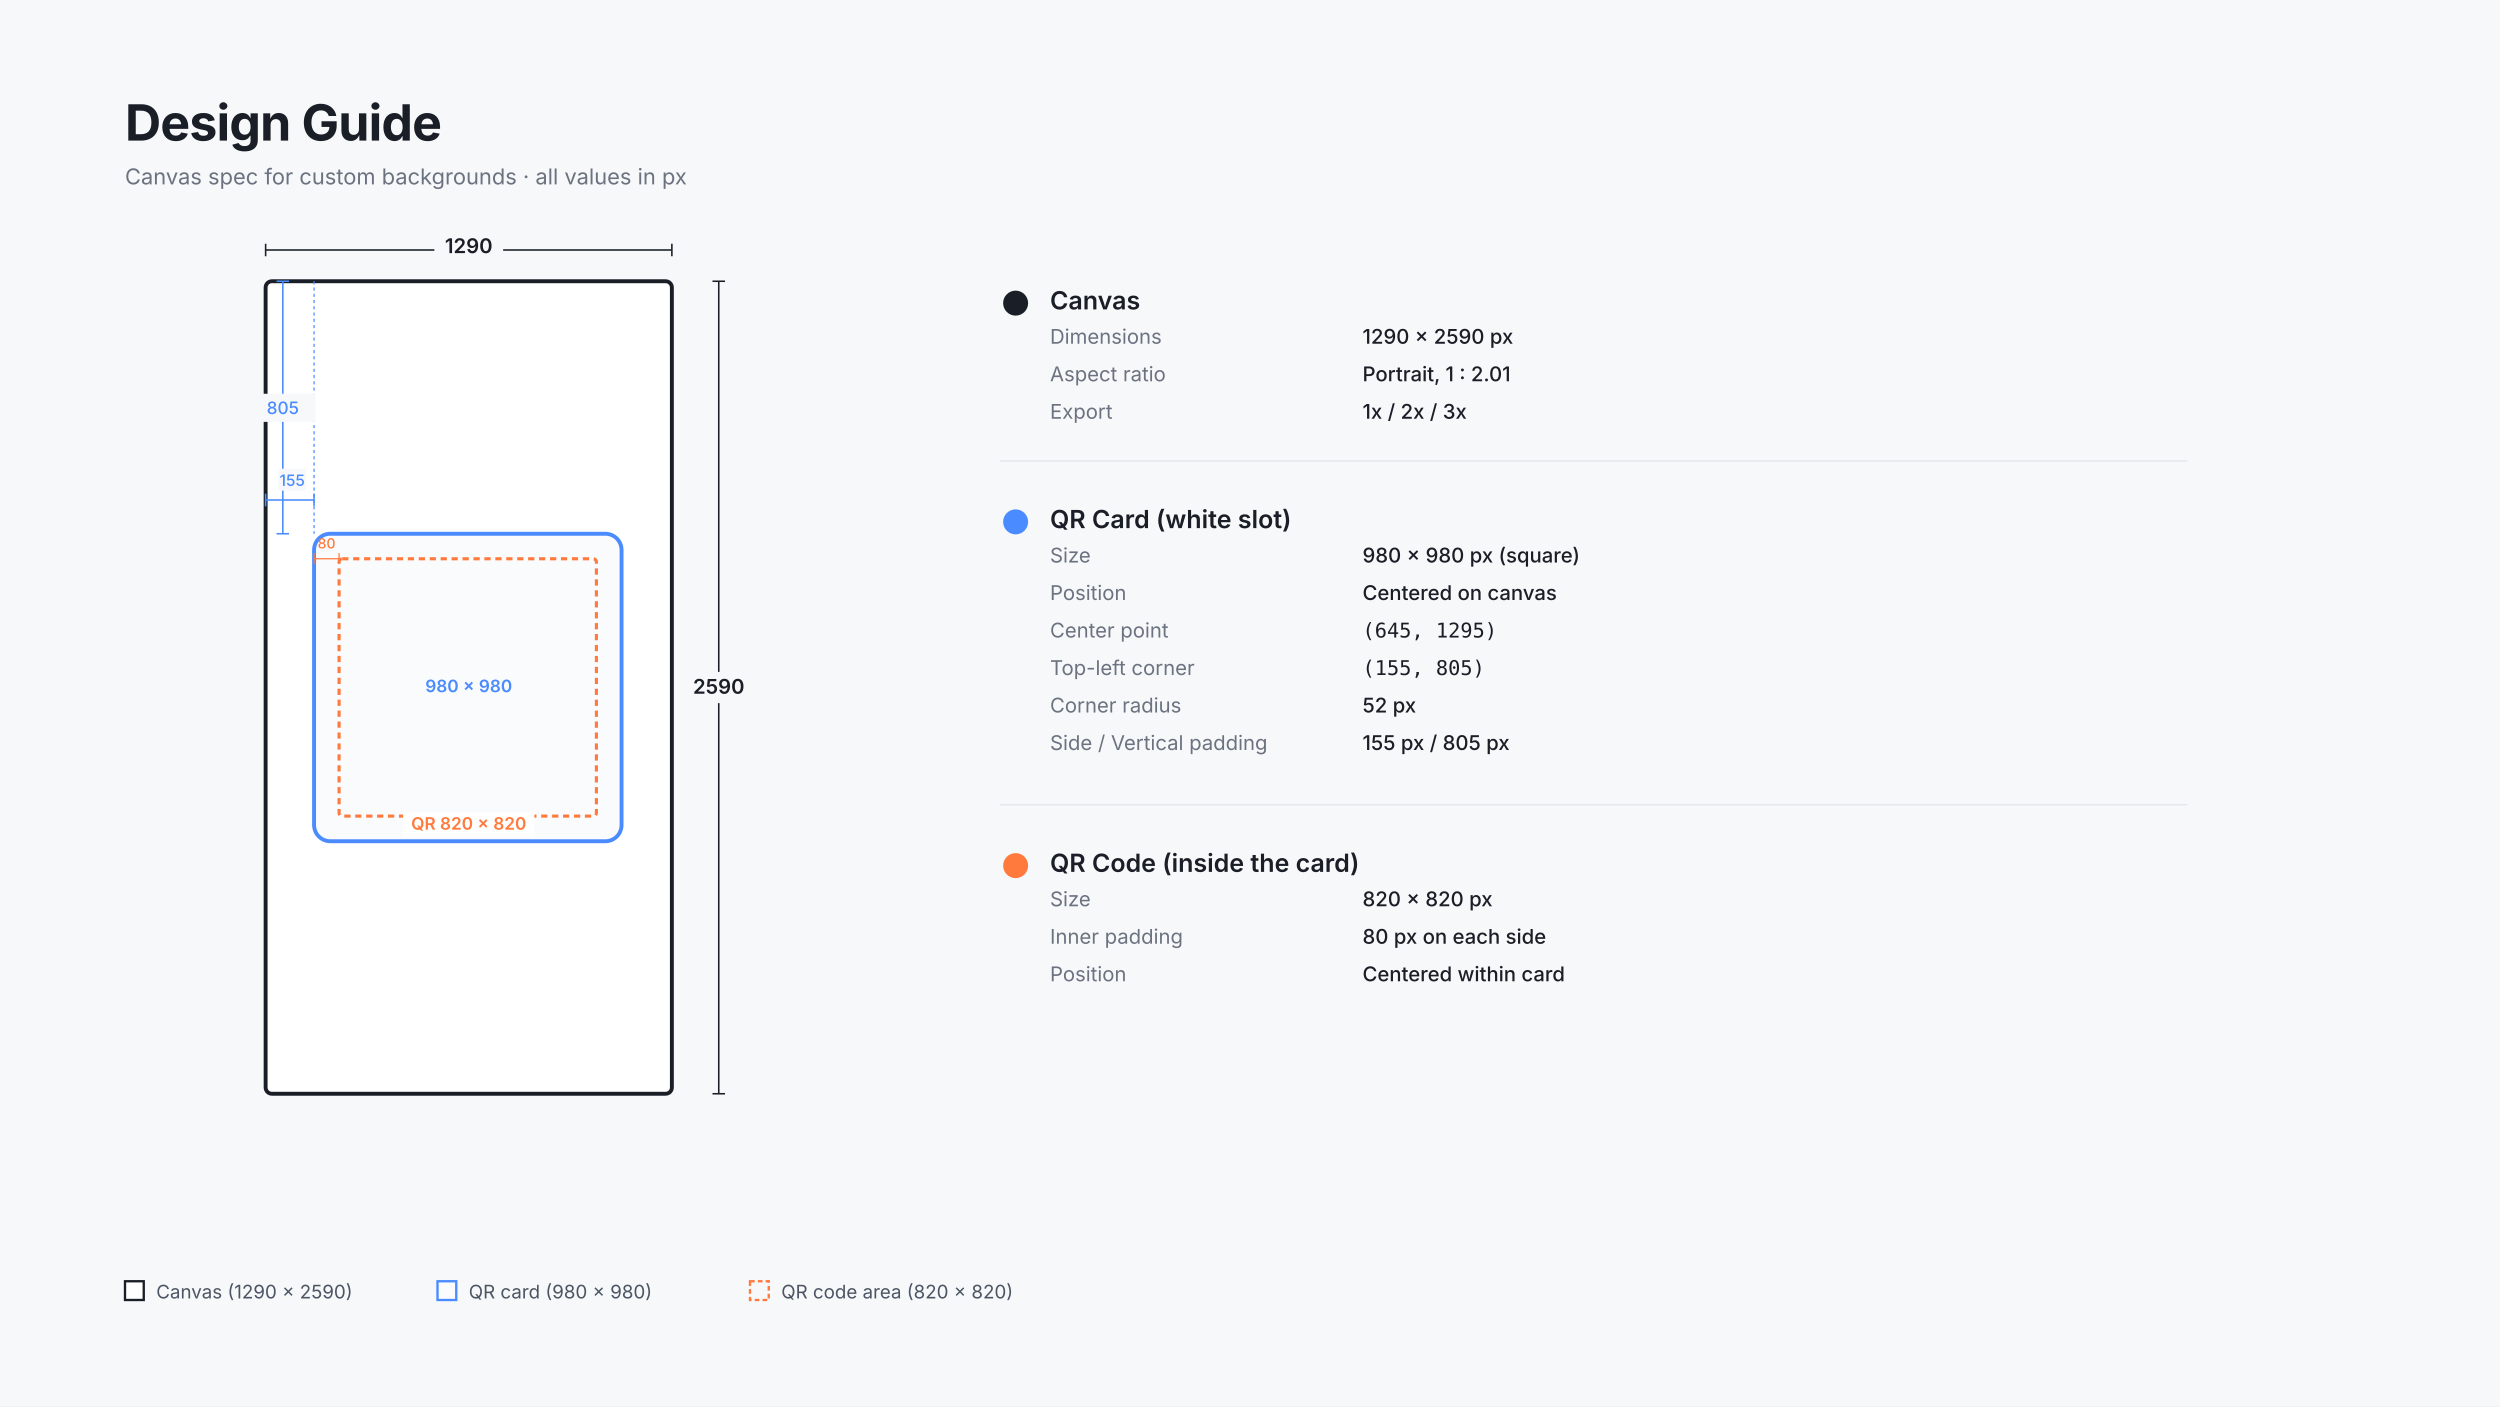
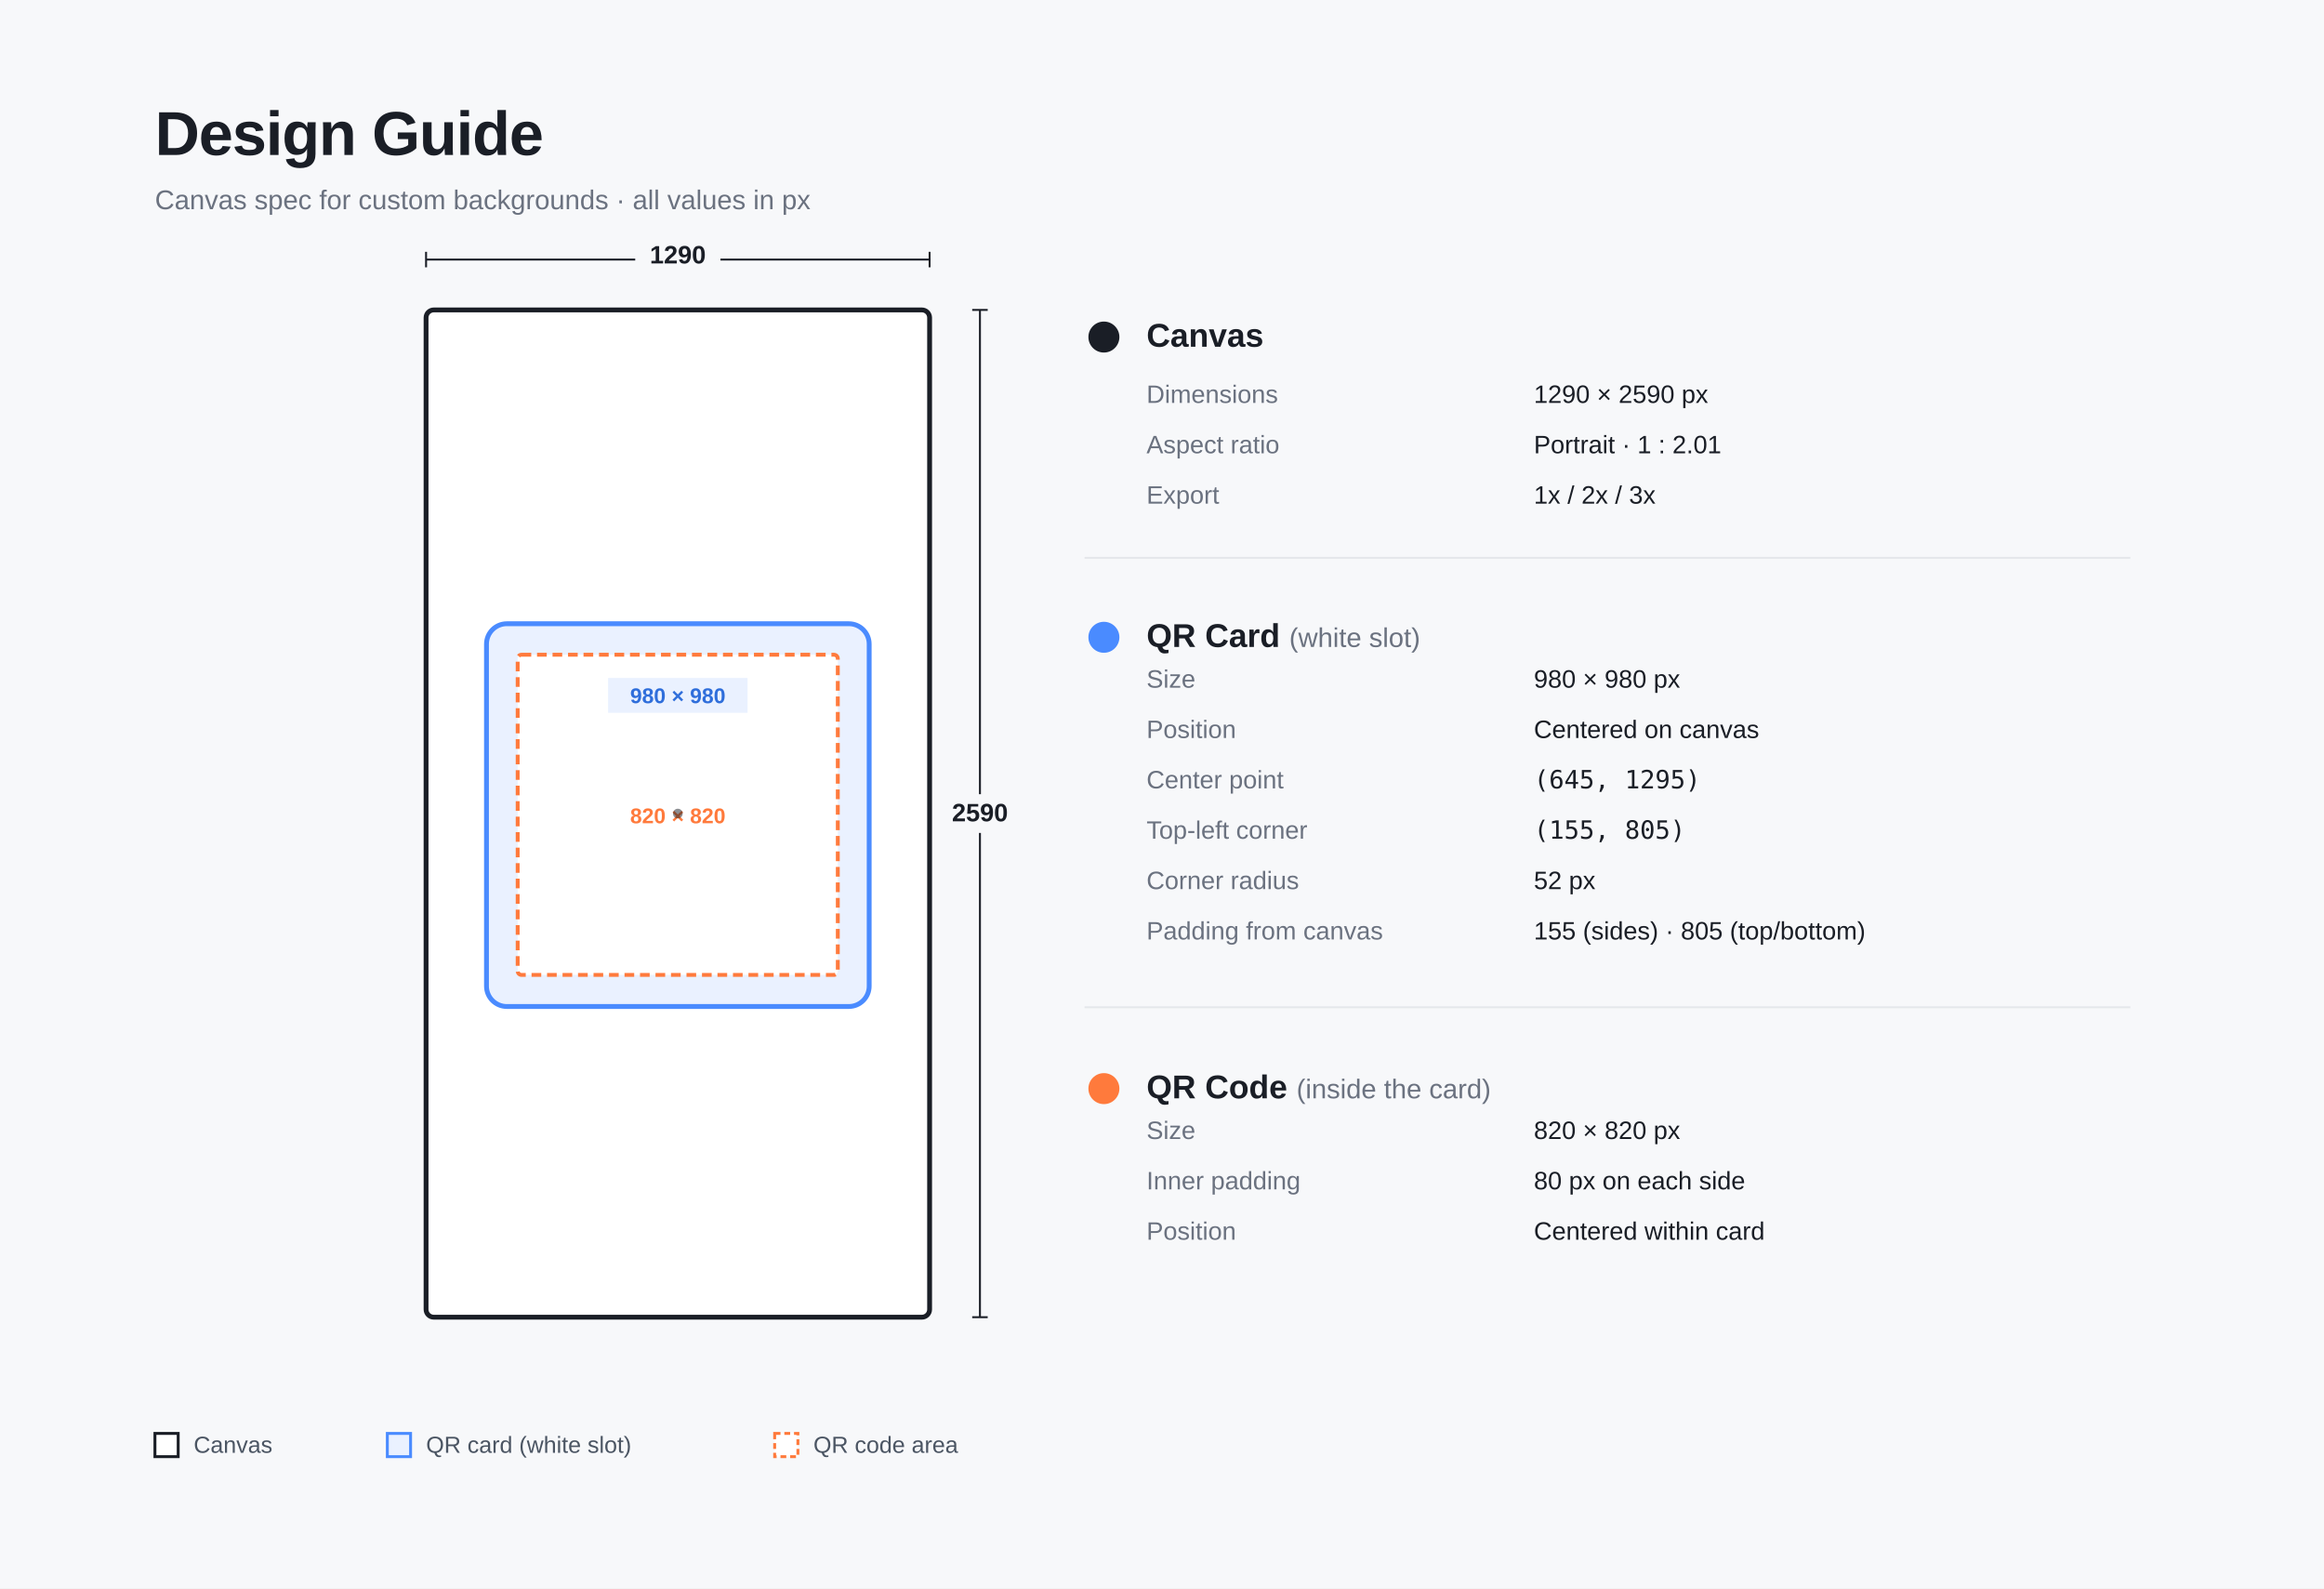
- <svg xmlns="http://www.w3.org/2000/svg" width="1600" height="900" viewBox="0 0 1600 900" font-family="-apple-system, 'SF Mono', Menlo, monospace">
-   <rect width="1600" height="900" fill="#F7F8FA" />
-   <text x="80" y="90" font-family="-apple-system, 'Helvetica Neue', sans-serif" font-size="32" font-weight="700" fill="#1A1E26" letter-spacing="-0.5">Design Guide</text>
-   <text x="80" y="118" font-family="-apple-system, 'Helvetica Neue', sans-serif" font-size="14" fill="#6B7280">Canvas spec for custom backgrounds · all values in px</text>
-   <g transform="translate(170 180)">
+ <svg xmlns="http://www.w3.org/2000/svg" width="1200" height="820" viewBox="0 0 1200 820" font-family="-apple-system, 'Helvetica Neue', Arial, sans-serif">
+   <rect width="1200" height="820" fill="#F7F8FA" />
+   <text x="80" y="80" font-size="32" font-weight="700" fill="#1A1E26" letter-spacing="-0.5">Design Guide</text>
+   <text x="80" y="108" font-size="14" fill="#6B7280">Canvas spec for custom backgrounds · all values in px</text>
+   <g transform="translate(220 160)">
    <rect x="0" y="0" width="260" height="520" fill="#FFFFFF" stroke="#1A1E26" stroke-width="2.5" rx="4" />
-     <rect x="31" y="161.6" width="196.8" height="196.8" fill="#FAFBFD" stroke="#4A8BFF" stroke-width="2.5" rx="10.4" />
-     <rect x="47" y="177.6" width="164.7" height="164.7" fill="none" stroke="#FF7A3C" stroke-width="2" stroke-dasharray="4 3" rx="2" />
-     <g stroke="#1A1E26" stroke-width="0.8" opacity="0.35">
-       <line x1="130" y1="255" x2="130" y2="265" />
-       <line x1="125" y1="260" x2="135" y2="260" />
+     <rect x="31.2" y="162" width="197.6" height="197.6" fill="#EAF1FF" stroke="#4A8BFF" stroke-width="2.5" rx="10.5" />
+     <rect x="47.3" y="178" width="165.3" height="165.3" fill="#FFFFFF" stroke="#FF7A3C" stroke-width="2" stroke-dasharray="5 3" rx="2" />
+     <rect x="94" y="190" width="72" height="18" fill="#EAF1FF" />
+     <text x="130" y="203" text-anchor="middle" font-size="11" font-weight="700" fill="#2F6EDB">980 × 980</text>
+     <text x="130" y="265" text-anchor="middle" font-size="11" font-weight="700" fill="#FF7A3C">820 × 820</text>
+     <circle cx="130" cy="260" r="2.5" fill="#1A1E26" opacity="0.5" />
+     <g stroke="#1A1E26" stroke-width="1">
+       <line x1="0" y1="-26" x2="260" y2="-26" />
+       <line x1="0" y1="-30" x2="0" y2="-22" />
+       <line x1="260" y1="-30" x2="260" y2="-22" />
    </g>
-     <circle cx="130" cy="260" r="2.5" fill="#1A1E26" />
+     <rect x="108" y="-38" width="44" height="20" fill="#F7F8FA" />
+     <text x="130" y="-24" text-anchor="middle" font-size="13" font-weight="600" fill="#1A1E26">1290</text>
    <g stroke="#1A1E26" stroke-width="1">
-       <line x1="0" y1="-20" x2="260" y2="-20" />
-       <line x1="0" y1="-24" x2="0" y2="-16" />
-       <line x1="260" y1="-24" x2="260" y2="-16" />
+       <line x1="286" y1="0" x2="286" y2="520" />
+       <line x1="282" y1="0" x2="290" y2="0" />
+       <line x1="282" y1="520" x2="290" y2="520" />
    </g>
-     <rect x="108" y="-32" width="44" height="20" fill="#F7F8FA" />
-     <text x="130" y="-18" text-anchor="middle" font-size="13" font-weight="600" fill="#1A1E26">1290</text>
-     <g stroke="#1A1E26" stroke-width="1">
-       <line x1="290" y1="0" x2="290" y2="520" />
-       <line x1="286" y1="0" x2="294" y2="0" />
-       <line x1="286" y1="520" x2="294" y2="520" />
-     </g>
-     <rect x="274" y="250" width="32" height="20" fill="#F7F8FA" />
-     <text x="290" y="264" text-anchor="middle" font-size="13" font-weight="600" fill="#1A1E26">2590</text>
-     <g stroke="#4A8BFF" stroke-width="0.8" stroke-dasharray="2 2">
-       <line x1="31" y1="0" x2="31" y2="161.6" />
-     </g>
-     <g stroke="#4A8BFF" stroke-width="1">
-       <line x1="11" y1="0" x2="11" y2="161.6" />
-       <line x1="7" y1="0" x2="15" y2="0" />
-       <line x1="7" y1="161.6" x2="15" y2="161.6" />
-     </g>
-     <rect x="-10" y="72" width="42" height="18" fill="#F7F8FA" />
-     <text x="11" y="85" text-anchor="middle" font-size="11" font-weight="500" fill="#4A8BFF">805</text>
-     <g stroke="#4A8BFF" stroke-width="1">
-       <line x1="0" y1="140" x2="31" y2="140" />
-       <line x1="0" y1="136" x2="0" y2="144" />
-       <line x1="31" y1="136" x2="31" y2="144" />
-     </g>
-     <rect x="8" y="120" width="18" height="14" fill="#F7F8FA" />
-     <text x="17" y="131" text-anchor="middle" font-size="10" font-weight="500" fill="#4A8BFF">155</text>
-     <rect x="100" y="252" width="60" height="16" fill="#FAFBFD" />
-     <text x="130" y="263" text-anchor="middle" font-size="11" font-weight="600" fill="#4A8BFF">980 × 980</text>
-     <g stroke="#FF7A3C" stroke-width="0.8">
-       <line x1="31" y1="177.6" x2="47" y2="177.6" />
-       <line x1="31" y1="174" x2="31" y2="181" />
-       <line x1="47" y1="174" x2="47" y2="181" />
-     </g>
-     <text x="39" y="171" text-anchor="middle" font-size="9" font-weight="500" fill="#FF7A3C">80</text>
-     <rect x="88" y="340" width="84" height="16" fill="#FFFFFF" />
-     <text x="130" y="351" text-anchor="middle" font-size="11" font-weight="600" fill="#FF7A3C">QR 820 × 820</text>
+     <rect x="270" y="250" width="32" height="20" fill="#F7F8FA" />
+     <text x="286" y="264" text-anchor="middle" font-size="13" font-weight="600" fill="#1A1E26">2590</text>
  </g>
-   <g transform="translate(640 180)">
+   <g transform="translate(560 160)">
    <g>
      <circle cx="10" cy="14" r="8" fill="#1A1E26" />
-       <text x="32" y="18" font-family="-apple-system, 'Helvetica Neue', sans-serif" font-size="16" font-weight="600" fill="#1A1E26">Canvas</text>
+       <text x="32" y="19" font-size="17" font-weight="700" fill="#1A1E26">Canvas</text>
    </g>
-     <g transform="translate(32 40)" font-family="-apple-system, 'Helvetica Neue', sans-serif" font-size="13">
+     <g transform="translate(32 48)" font-size="13">
      <text y="0" fill="#6B7280">Dimensions</text>
      <text x="200" y="0" fill="#1A1E26" font-weight="500">1290 × 2590 px</text>
-       <text y="24" fill="#6B7280">Aspect ratio</text>
-       <text x="200" y="24" fill="#1A1E26" font-weight="500">Portrait, 1 : 2.01</text>
-       <text y="48" fill="#6B7280">Export</text>
-       <text x="200" y="48" fill="#1A1E26" font-weight="500">1x / 2x / 3x</text>
+       <text y="26" fill="#6B7280">Aspect ratio</text>
+       <text x="200" y="26" fill="#1A1E26" font-weight="500">Portrait · 1 : 2.01</text>
+       <text y="52" fill="#6B7280">Export</text>
+       <text x="200" y="52" fill="#1A1E26" font-weight="500">1x / 2x / 3x</text>
    </g>
-     <line x1="0" y1="115" x2="760" y2="115" stroke="#E5E7EB" stroke-width="1" />
-     <g transform="translate(0 140)">
+     <line x1="0" y1="128" x2="540" y2="128" stroke="#E5E7EB" stroke-width="1" />
+     <g transform="translate(0 155)">
      <circle cx="10" cy="14" r="8" fill="#4A8BFF" />
-       <text x="32" y="18" font-family="-apple-system, 'Helvetica Neue', sans-serif" font-size="16" font-weight="600" fill="#1A1E26">QR Card (white slot)</text>
+       <text x="32" y="19" font-size="17" font-weight="700" fill="#1A1E26">QR Card  <tspan fill="#6B7280" font-weight="400" font-size="14">(white slot)</tspan>
+       </text>
    </g>
-     <g transform="translate(32 180)" font-family="-apple-system, 'Helvetica Neue', sans-serif" font-size="13">
+     <g transform="translate(32 195)" font-size="13">
      <text y="0" fill="#6B7280">Size</text>
-       <text x="200" y="0" fill="#1A1E26" font-weight="500">980 × 980 px (square)</text>
-       <text y="24" fill="#6B7280">Position</text>
-       <text x="200" y="24" fill="#1A1E26" font-weight="500">Centered on canvas</text>
-       <text y="48" fill="#6B7280">Center point</text>
-       <text x="200" y="48" fill="#1A1E26" font-weight="500" font-family="ui-monospace, 'SF Mono', Menlo, monospace">(645, 1295)</text>
-       <text y="72" fill="#6B7280">Top-left corner</text>
-       <text x="200" y="72" fill="#1A1E26" font-weight="500" font-family="ui-monospace, 'SF Mono', Menlo, monospace">(155, 805)</text>
-       <text y="96" fill="#6B7280">Corner radius</text>
-       <text x="200" y="96" fill="#1A1E26" font-weight="500">52 px</text>
-       <text y="120" fill="#6B7280">Side / Vertical padding</text>
-       <text x="200" y="120" fill="#1A1E26" font-weight="500">155 px  /  805 px</text>
+       <text x="200" y="0" fill="#1A1E26" font-weight="500">980 × 980 px</text>
+       <text y="26" fill="#6B7280">Position</text>
+       <text x="200" y="26" fill="#1A1E26" font-weight="500">Centered on canvas</text>
+       <text y="52" fill="#6B7280">Center point</text>
+       <text x="200" y="52" fill="#1A1E26" font-weight="500" font-family="ui-monospace, 'SF Mono', Menlo, monospace">(645, 1295)</text>
+       <text y="78" fill="#6B7280">Top-left corner</text>
+       <text x="200" y="78" fill="#1A1E26" font-weight="500" font-family="ui-monospace, 'SF Mono', Menlo, monospace">(155, 805)</text>
+       <text y="104" fill="#6B7280">Corner radius</text>
+       <text x="200" y="104" fill="#1A1E26" font-weight="500">52 px</text>
+       <text y="130" fill="#6B7280">Padding from canvas</text>
+       <text x="200" y="130" fill="#1A1E26" font-weight="500">155 (sides) · 805 (top/bottom)</text>
    </g>
-     <line x1="0" y1="335" x2="760" y2="335" stroke="#E5E7EB" stroke-width="1" />
-     <g transform="translate(0 360)">
+     <line x1="0" y1="360" x2="540" y2="360" stroke="#E5E7EB" stroke-width="1" />
+     <g transform="translate(0 388)">
      <circle cx="10" cy="14" r="8" fill="#FF7A3C" />
-       <text x="32" y="18" font-family="-apple-system, 'Helvetica Neue', sans-serif" font-size="16" font-weight="600" fill="#1A1E26">QR Code (inside the card)</text>
+       <text x="32" y="19" font-size="17" font-weight="700" fill="#1A1E26">QR Code  <tspan fill="#6B7280" font-weight="400" font-size="14">(inside the card)</tspan>
+       </text>
    </g>
-     <g transform="translate(32 400)" font-family="-apple-system, 'Helvetica Neue', sans-serif" font-size="13">
+     <g transform="translate(32 428)" font-size="13">
      <text y="0" fill="#6B7280">Size</text>
      <text x="200" y="0" fill="#1A1E26" font-weight="500">820 × 820 px</text>
-       <text y="24" fill="#6B7280">Inner padding</text>
-       <text x="200" y="24" fill="#1A1E26" font-weight="500">80 px on each side</text>
-       <text y="48" fill="#6B7280">Position</text>
-       <text x="200" y="48" fill="#1A1E26" font-weight="500">Centered within card</text>
+       <text y="26" fill="#6B7280">Inner padding</text>
+       <text x="200" y="26" fill="#1A1E26" font-weight="500">80 px on each side</text>
+       <text y="52" fill="#6B7280">Position</text>
+       <text x="200" y="52" fill="#1A1E26" font-weight="500">Centered within card</text>
    </g>
  </g>
-   <g transform="translate(80 820)" font-family="-apple-system, 'Helvetica Neue', sans-serif" font-size="12">
+   <g transform="translate(80 740)" font-size="12">
    <rect x="0" y="0" width="12" height="12" fill="#FFFFFF" stroke="#1A1E26" stroke-width="1.5" />
-     <text x="20" y="11" fill="#4B5563">Canvas (1290 × 2590)</text>
-     <rect x="200" y="0" width="12" height="12" fill="#FAFBFD" stroke="#4A8BFF" stroke-width="1.5" />
-     <text x="220" y="11" fill="#4B5563">QR card (980 × 980)</text>
-     <rect x="400" y="0" width="12" height="12" fill="none" stroke="#FF7A3C" stroke-width="1.5" stroke-dasharray="3 2" />
-     <text x="420" y="11" fill="#4B5563">QR code area (820 × 820)</text>
+     <text x="20" y="10" fill="#4B5563">Canvas</text>
+     <rect x="120" y="0" width="12" height="12" fill="#EAF1FF" stroke="#4A8BFF" stroke-width="1.5" />
+     <text x="140" y="10" fill="#4B5563">QR card (white slot)</text>
+     <rect x="320" y="0" width="12" height="12" fill="#FFFFFF" stroke="#FF7A3C" stroke-width="1.5" stroke-dasharray="3 2" />
+     <text x="340" y="10" fill="#4B5563">QR code area</text>
  </g>
</svg>
